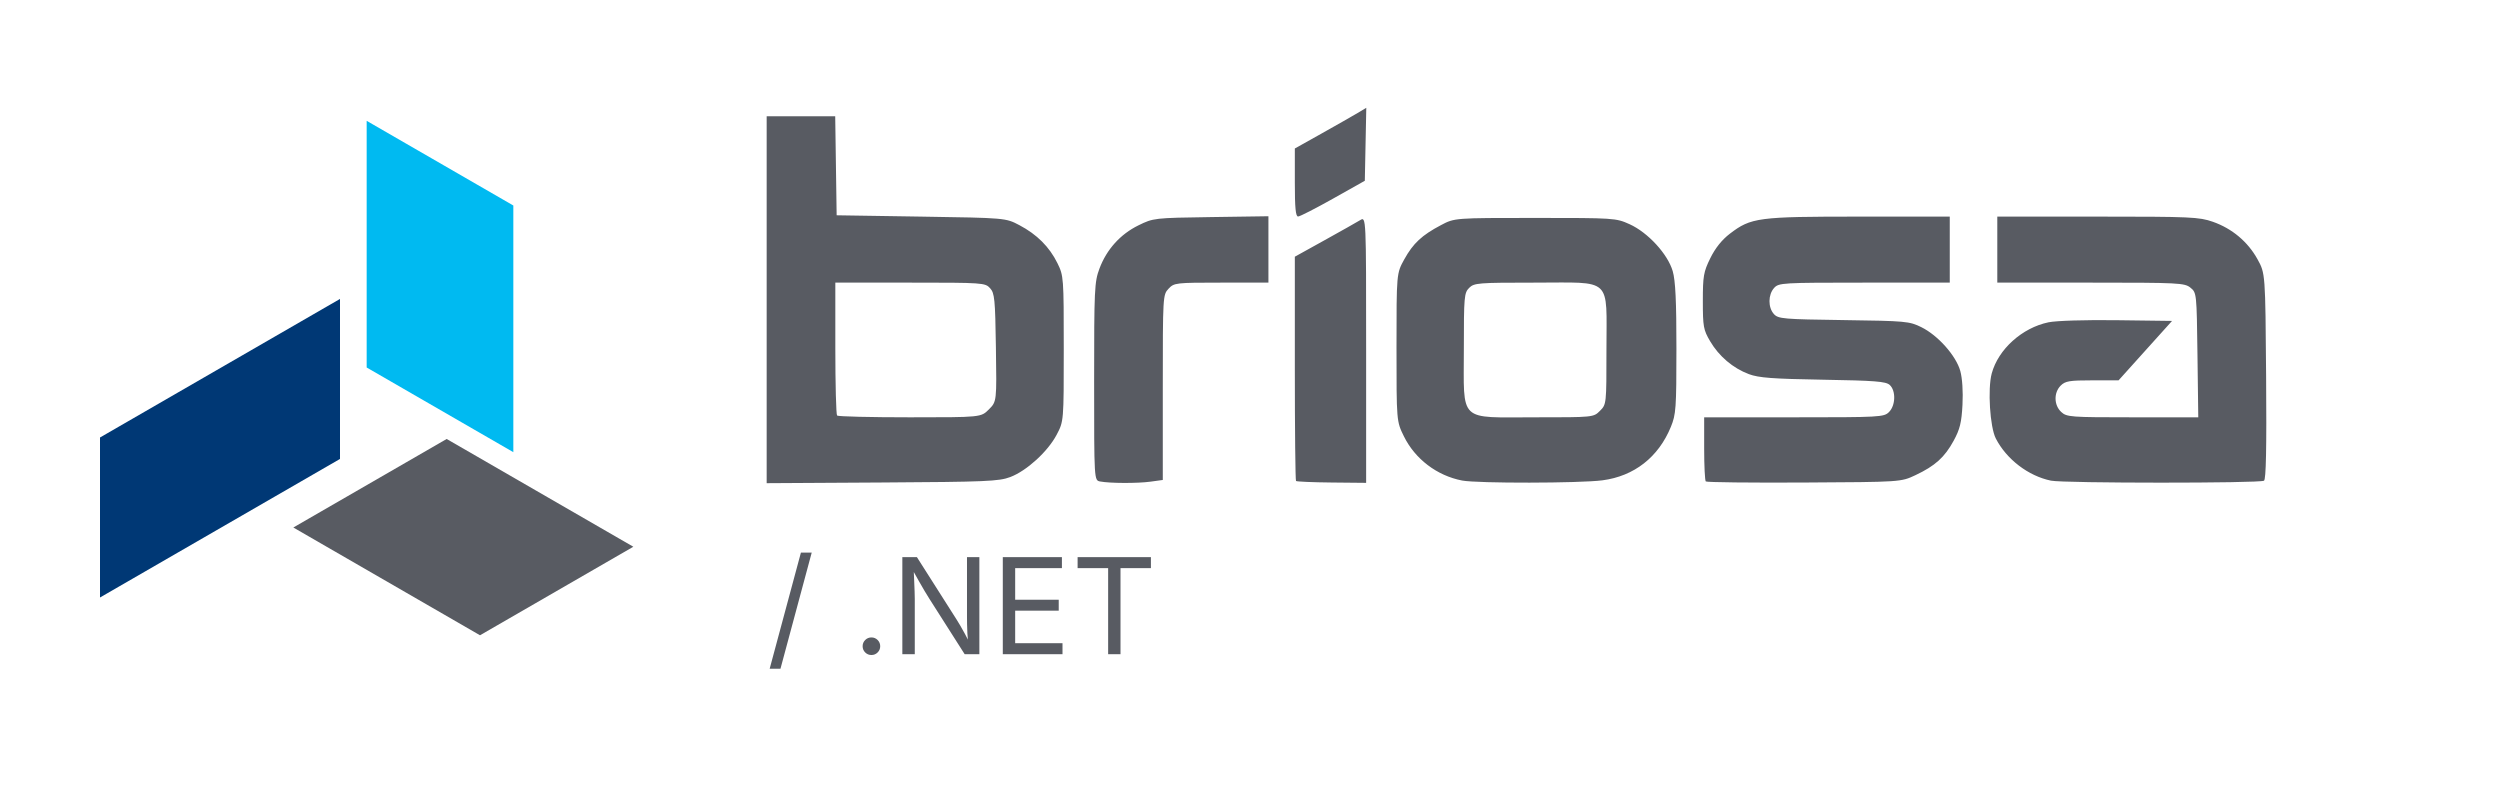
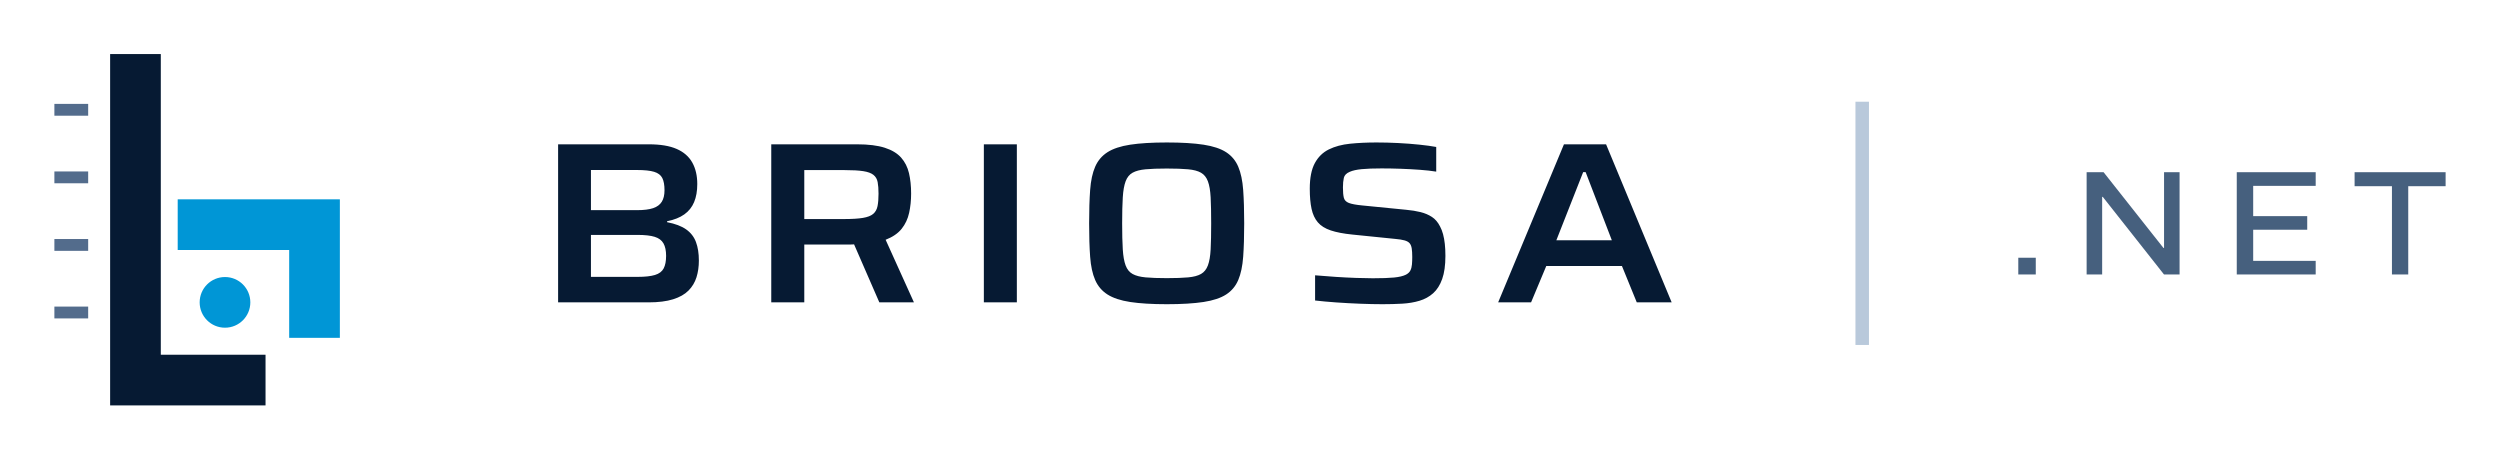
- <svg xmlns="http://www.w3.org/2000/svg" width="600" height="192" viewBox="0 0 600 192" role="img" aria-labelledby="title desc">
-   <path data-plane="left" fill="#003875" d="M24,105 L81.6,71.745 L81.6,110.145 L24,143.4 Z" />
-   <path data-plane="upper" fill="#00BAF1" d="M88,29 L123.2,49.323 L123.2,108.523 L88,88.2 Z" />
-   <path data-plane="lower" fill="#585B62" d="M70.4,126.6 L107.2,105.353 L152,131.219 L115.2,152.465 Z" />
-   <g data-part="briosa-wordmark" transform="translate(184 26) scale(0.6338)">
-     <path fill="#585B62" fill-rule="evenodd" d="M0.000,72.472 L0.000,3.000 L12.978,3.000 L25.956,3.000 L26.228,21.750 L26.500,40.500 L58.500,41.000 C90.500,41.500 90.500,41.500 95.717,44.250 C102.342,47.743 107.071,52.471 110.108,58.642 C112.455,63.408 112.500,64.020 112.500,91.000 C112.500,118.500 112.500,118.500 109.805,123.608 C106.439,129.988 98.473,137.252 92.244,139.619 C87.978,141.241 83.094,141.449 43.750,141.683 L0.000,141.944 L0.000,72.472 Z M126.250,141.294 C124.000,140.861 124.000,140.861 124.000,103.468 C124.000,68.474 124.129,65.731 126.008,60.708 C128.731,53.430 133.905,47.685 140.776,44.311 C146.439,41.530 146.733,41.497 168.250,41.180 L190.000,40.860 L190.000,53.430 L190.000,66.000 L172.174,66.000 C154.834,66.000 154.289,66.063 152.174,68.314 C150.027,70.600 150.000,71.069 150.000,105.679 L150.000,140.728 L145.360,141.364 C140.396,142.045 129.947,142.006 126.250,141.294 Z M200.446,141.113 C200.201,140.868 200.000,121.658 200.000,98.425 L200.000,56.183 L211.250,49.947 C217.438,46.518 223.512,43.091 224.750,42.333 C227.000,40.954 227.000,40.954 227.000,91.388 L227.000,141.821 L213.946,141.691 C206.767,141.619 200.692,141.359 200.446,141.113 Z M263.344,140.941 C253.814,139.095 245.518,132.790 241.290,124.182 C238.500,118.500 238.500,118.500 238.500,90.500 C238.500,62.500 238.500,62.500 241.454,57.167 C244.818,51.095 248.094,48.045 255.393,44.195 C260.500,41.500 260.500,41.500 291.000,41.500 C320.988,41.500 321.588,41.540 326.770,43.882 C333.710,47.018 341.218,55.195 343.095,61.661 C344.132,65.234 344.499,72.911 344.495,91.000 C344.491,113.610 344.328,115.896 342.385,120.634 C337.685,132.097 328.488,139.283 316.500,140.858 C307.910,141.988 269.058,142.048 263.344,140.941 Z M355.615,141.282 C355.277,140.943 355.000,135.342 355.000,128.833 L355.000,117.000 L389.000,117.000 C421.667,117.000 423.078,116.922 425.000,115.000 C427.511,112.489 427.647,106.893 425.250,104.734 C423.791,103.420 419.598,103.092 400.000,102.762 C380.975,102.441 375.633,102.040 371.944,100.655 C365.895,98.384 360.612,93.898 357.249,88.176 C354.722,83.877 354.500,82.653 354.500,73.000 C354.500,63.496 354.769,61.953 357.332,56.733 C359.198,52.932 361.721,49.778 364.734,47.477 C372.766,41.344 375.368,41.000 413.682,41.000 L448.000,41.000 L448.000,53.500 L448.000,66.000 L415.655,66.000 C384.511,66.000 383.242,66.075 381.488,68.013 C379.179,70.565 379.145,75.398 381.419,77.911 C383.046,79.708 384.951,79.872 407.836,80.185 C431.366,80.508 432.719,80.631 437.261,82.877 C443.539,85.981 450.364,93.657 451.981,99.433 C452.750,102.178 453.081,107.245 452.818,112.249 C452.465,118.971 451.840,121.524 449.488,125.845 C446.055,132.152 442.454,135.399 435.000,138.910 C429.500,141.500 429.500,141.500 392.865,141.698 C372.716,141.807 355.953,141.620 355.615,141.282 Z M486.344,140.989 C477.759,139.228 469.469,132.891 465.428,125.000 C463.218,120.685 462.314,106.240 463.889,100.404 C466.360,91.247 475.400,83.097 485.385,81.024 C488.349,80.409 499.324,80.073 511.347,80.229 L532.175,80.500 L522.049,91.750 L511.924,103.000 L501.962,103.000 C493.333,103.000 491.732,103.268 490.000,105.000 C487.338,107.662 487.428,112.389 490.189,114.961 C492.269,116.900 493.601,117.000 517.240,117.000 L542.103,117.000 L541.801,93.410 C541.502,69.993 541.483,69.806 539.139,67.910 C536.915,66.110 534.732,66.000 501.389,66.000 L466.000,66.000 L466.000,53.500 L466.000,41.000 L504.025,41.000 C539.214,41.000 542.465,41.146 547.621,42.958 C554.917,45.523 560.854,50.500 564.529,57.136 C567.500,62.500 567.500,62.500 567.795,101.413 C568.003,128.881 567.766,140.526 566.991,141.005 C565.376,142.004 491.217,141.989 486.344,140.989 Z M84.134,114.020 C87.115,111.039 87.115,111.039 86.807,90.622 C86.530,72.201 86.314,69.999 84.595,68.102 C82.744,66.060 81.880,66.000 54.345,66.000 L26.000,66.000 L26.000,90.833 C26.000,104.492 26.300,115.967 26.667,116.333 C27.033,116.700 39.443,117.000 54.244,117.000 C81.154,117.000 81.154,117.000 84.134,114.020 Z M315.545,114.545 C317.994,112.097 318.000,112.037 318.000,91.360 C318.000,63.582 320.590,66.000 290.826,66.000 C269.333,66.000 267.883,66.117 266.000,68.000 C264.127,69.873 264.000,71.333 264.000,91.045 C264.000,119.282 261.626,117.000 291.000,117.000 C313.091,117.000 313.091,117.000 315.545,114.545 Z M200.000,28.105 L200.000,15.211 L210.250,9.469 C215.887,6.310 221.975,2.843 223.779,1.764 L227.058,-0.199 L226.779,13.615 L226.500,27.429 L214.500,34.176 C207.900,37.886 201.938,40.940 201.250,40.961 C200.313,40.990 200.000,37.775 200.000,28.105 Z" />
+ <svg xmlns="http://www.w3.org/2000/svg" width="740" height="136" viewBox="0 0 740 136" role="img" aria-labelledby="title desc">
+   <g data-part="briosa-mark" transform="translate(-5.4013 6.5) scale(0.5)">
+     <path data-part="ticks" fill="#536C8C" d="M43 48.5H63V55.5H43ZM43 88.5H63V95.5H43ZM43 128.5H63V135.5H43ZM43 168.5H63V175.5H43Z" />
+     <path data-part="beam" fill="#061A33" d="M76 19V227H168V197H106V19Z" />
+     <path data-part="jaw" fill="#0096D6" d="M116 135H182V187H212V105H116Z" />
+     <circle data-part="point" cx="144" cy="166" r="15" fill="#0096D6" />
  </g>
-   <g transform="translate(184 157)">
-     <path fill="#585B62" d="M10.812 -24.375 3.312 3.5H0.719L8.219 -24.375Z  M25.141 0.203Q24.266 0.203 23.648 -0.414Q23.031 -1.031 23.031 -1.906Q23.031 -2.781 23.648 -3.398Q24.266 -4.016 25.141 -4.016Q26.016 -4.016 26.633 -3.398Q27.25 -2.781 27.25 -1.906Q27.25 -1.031 26.633 -0.414Q26.016 0.203 25.141 0.203Z M32.562 0.0V-23.281H36.062L45.531 -8.391Q45.906 -7.812 46.438 -6.906Q46.969 -6.0 47.586 -4.859Q48.203 -3.719 48.797 -2.422H48.375Q48.234 -3.766 48.172 -4.992Q48.109 -6.219 48.094 -7.25Q48.078 -8.281 48.078 -9.0V-23.281H51.047V0.0H47.516L39.078 -13.25Q38.5 -14.172 37.914 -15.148Q37.328 -16.125 36.578 -17.461Q35.828 -18.797 34.719 -20.766H35.266Q35.344 -19.031 35.406 -17.562Q35.469 -16.094 35.508 -15.0Q35.547 -13.906 35.547 -13.281V0.0Z M56.672 0.0V-23.281H70.859V-20.656H59.641V-13.062H70.094V-10.438H59.641V-2.625H71.0V0.0Z M74.625 -20.656V-23.281H92.219V-20.656H84.922V0.0H81.953V-20.656Z" />
+   <g data-part="briosa-wordmark" transform="translate(158.3036 89.5) scale(0.068)">
+     <path data-part="letters" fill="#061A33" d="M101.4 0V-688H496.34Q571.55 -688 617.58 -667.83Q663.6 -647.66 685.4 -608.73Q707.19 -569.79 707.19 -515.08Q707.19 -469.34 693.42 -436.41Q679.66 -403.47 650.69 -382.89Q621.72 -362.31 575.74 -353.06V-349Q628.42 -339 658.61 -317.73Q688.81 -296.45 701.47 -262.67Q714.13 -228.9 714.13 -181.76Q714.13 -142.38 703.74 -109.16Q693.34 -75.94 669 -51.37Q644.67 -26.8 601.98 -13.4Q559.28 0 494.94 0ZM244.35 -110.98H447.57Q495.93 -110.98 523.08 -119.25Q550.23 -127.53 560.87 -147.71Q571.52 -167.88 571.52 -202.59Q571.52 -236.58 560.07 -256.76Q548.63 -276.94 521.91 -285.28Q495.19 -293.62 447.57 -293.62H244.35ZM244.35 -401.38H444.97Q489.34 -401.38 515.08 -410.08Q540.82 -418.79 552.69 -437.87Q564.57 -456.94 564.57 -487.81Q564.57 -522.35 554.86 -541.41Q545.16 -560.47 519.31 -568.31Q493.46 -576.15 444.97 -576.15H244.35ZM1029.27 0V-688H1402.58Q1476.85 -688 1523.28 -673.07Q1569.72 -658.13 1594.58 -630.07Q1619.45 -602 1628.75 -562.47Q1638.06 -522.94 1638.06 -473.62Q1638.06 -429.1 1629.39 -389.66Q1620.72 -350.23 1596.94 -320.36Q1573.17 -290.49 1527.09 -272.49L1650.32 0H1499.7L1372.12 -292.96L1434.59 -270.38Q1418.72 -256.44 1402.99 -254.07Q1387.25 -251.7 1372.31 -251.7H1173.01V0ZM1173.01 -362.62H1344.34Q1397.65 -362.62 1428.1 -367.66Q1458.55 -372.7 1473.13 -385.21Q1487.7 -397.72 1491.94 -419.26Q1496.18 -440.81 1496.18 -473.1Q1496.18 -503.64 1492.37 -523.52Q1488.57 -543.4 1474 -554.97Q1459.42 -566.55 1429.84 -571.15Q1400.25 -575.76 1347.81 -575.76H1173.01ZM1954.66 0V-688H2098.28V0ZM2751.07 8Q2654.1 8 2591.5 -1.63Q2528.91 -11.26 2492.71 -34.4Q2456.51 -57.53 2439.14 -97.53Q2421.78 -137.53 2417.34 -198.4Q2412.91 -259.26 2412.91 -343.87Q2412.91 -428.47 2417.34 -489.34Q2421.78 -550.21 2439.14 -590.27Q2456.51 -630.34 2492.71 -653.54Q2528.91 -676.74 2591.69 -686.37Q2654.47 -696 2751.28 -696Q2848.1 -696 2910.88 -686.37Q2973.66 -676.74 3009.42 -653.54Q3045.19 -630.34 3062.12 -590.27Q3079.06 -550.21 3083.49 -489.34Q3087.92 -428.47 3087.92 -343.87Q3087.92 -259.26 3083.49 -198.4Q3079.06 -137.53 3062.12 -97.53Q3045.19 -57.53 3009.51 -34.4Q2973.82 -11.26 2910.93 -1.63Q2848.05 8 2751.07 8ZM2751.28 -105.43Q2807.92 -105.43 2843.75 -108.73Q2879.59 -112.03 2899.94 -123.6Q2920.29 -135.17 2929.93 -160.89Q2939.57 -186.6 2941.87 -230.75Q2944.18 -274.9 2944.18 -343.87Q2944.18 -412.96 2941.87 -457.05Q2939.57 -501.13 2929.93 -526.92Q2920.29 -552.7 2899.94 -564.33Q2879.59 -575.97 2843.63 -579.27Q2807.67 -582.57 2750.85 -582.57Q2695.04 -582.57 2659.01 -579.27Q2622.98 -575.97 2602.19 -564.43Q2581.41 -552.89 2571.77 -527.01Q2562.13 -501.13 2559.39 -457.05Q2556.65 -412.96 2556.65 -343.87Q2556.65 -274.9 2559.39 -230.75Q2562.13 -186.6 2571.77 -160.79Q2581.41 -134.98 2602.19 -123.51Q2622.98 -112.03 2659.13 -108.73Q2695.28 -105.43 2751.28 -105.43ZM3690.55 8Q3645.62 8 3592.83 5.93Q3540.04 3.87 3489.14 0.3Q3438.25 -3.26 3396.51 -8.13V-117.77Q3440.38 -113.9 3486.65 -110.9Q3532.93 -107.9 3575.57 -106.4Q3618.21 -104.9 3647.81 -104.9Q3706.97 -104.9 3740.32 -108.14Q3773.67 -111.37 3792.08 -120.58Q3805.89 -127.92 3811.36 -138.87Q3816.84 -149.81 3818.14 -164.92Q3819.44 -180.04 3819.44 -197.45Q3819.44 -219.74 3817.24 -234.42Q3815.04 -249.1 3808.02 -257.3Q3800.99 -265.51 3786 -269.75Q3771.01 -273.98 3746.42 -276.12L3558.4 -295.19Q3501.44 -300.93 3464.79 -313.15Q3428.13 -325.38 3408.49 -348.37Q3388.85 -371.36 3381.12 -407.09Q3373.38 -442.81 3373.38 -494.68Q3373.38 -565.15 3395.21 -605.78Q3417.04 -646.42 3456.44 -665.81Q3495.83 -685.21 3548.79 -690.6Q3601.76 -696 3663.89 -696Q3709.62 -696 3757.95 -693.57Q3806.28 -691.13 3850.01 -686.57Q3893.74 -682 3923.79 -676.47V-569.1Q3893.13 -574.1 3852.24 -577.1Q3811.34 -580.1 3767.91 -581.6Q3724.47 -583.1 3686 -583.1Q3632.75 -583.1 3599.46 -579.86Q3566.17 -576.63 3547.75 -568.42Q3525.6 -559.21 3521.66 -542.06Q3517.73 -524.91 3517.73 -500.15Q3517.73 -470.92 3521.66 -455.31Q3525.6 -439.7 3543.5 -432.72Q3561.41 -425.75 3601.83 -421.88L3793.66 -402.94Q3827.13 -399.94 3855.37 -392.94Q3883.6 -385.94 3905.17 -371.81Q3926.74 -357.68 3940.4 -330.55Q3948.4 -315.94 3953.53 -296.81Q3958.66 -277.68 3961.23 -254.52Q3963.79 -231.36 3963.79 -202.17Q3963.79 -141.04 3949.73 -101.64Q3935.66 -62.24 3910.53 -39.78Q3885.4 -17.32 3851.13 -6.99Q3816.87 3.34 3776.04 5.67Q3735.21 8 3690.55 8ZM4193.38 0 4479.8 -688H4663.13L4948.68 0H4796.78L4732.19 -158.36H4402.87L4336.67 0ZM4446.66 -270.21H4688.27L4574.26 -566.83H4563.4Z" />
+   </g>
+   <rect x="549.214" y="30.108" width="4" height="72" fill="#B9C9DB" />
+   <g transform="translate(594.348 81.244) scale(0.044)">
+     <path fill="#46607E" d="M69.67 0V-112.71H187.31V0ZM529.4 0V-688H643.43L1046.23 -178.34H1050.25V-688H1154.72V0H1049.9L637.89 -522.21H633.87V0ZM1539.4 0V-688H2070.39V-596.25H1649.89V-392.62H2013.4V-300.87H1649.89V-91.75H2070.39V0ZM2583.34 0V-593.74H2332.1V-688H2944.39V-593.74H2692.99V0Z" />
  </g>
</svg>
